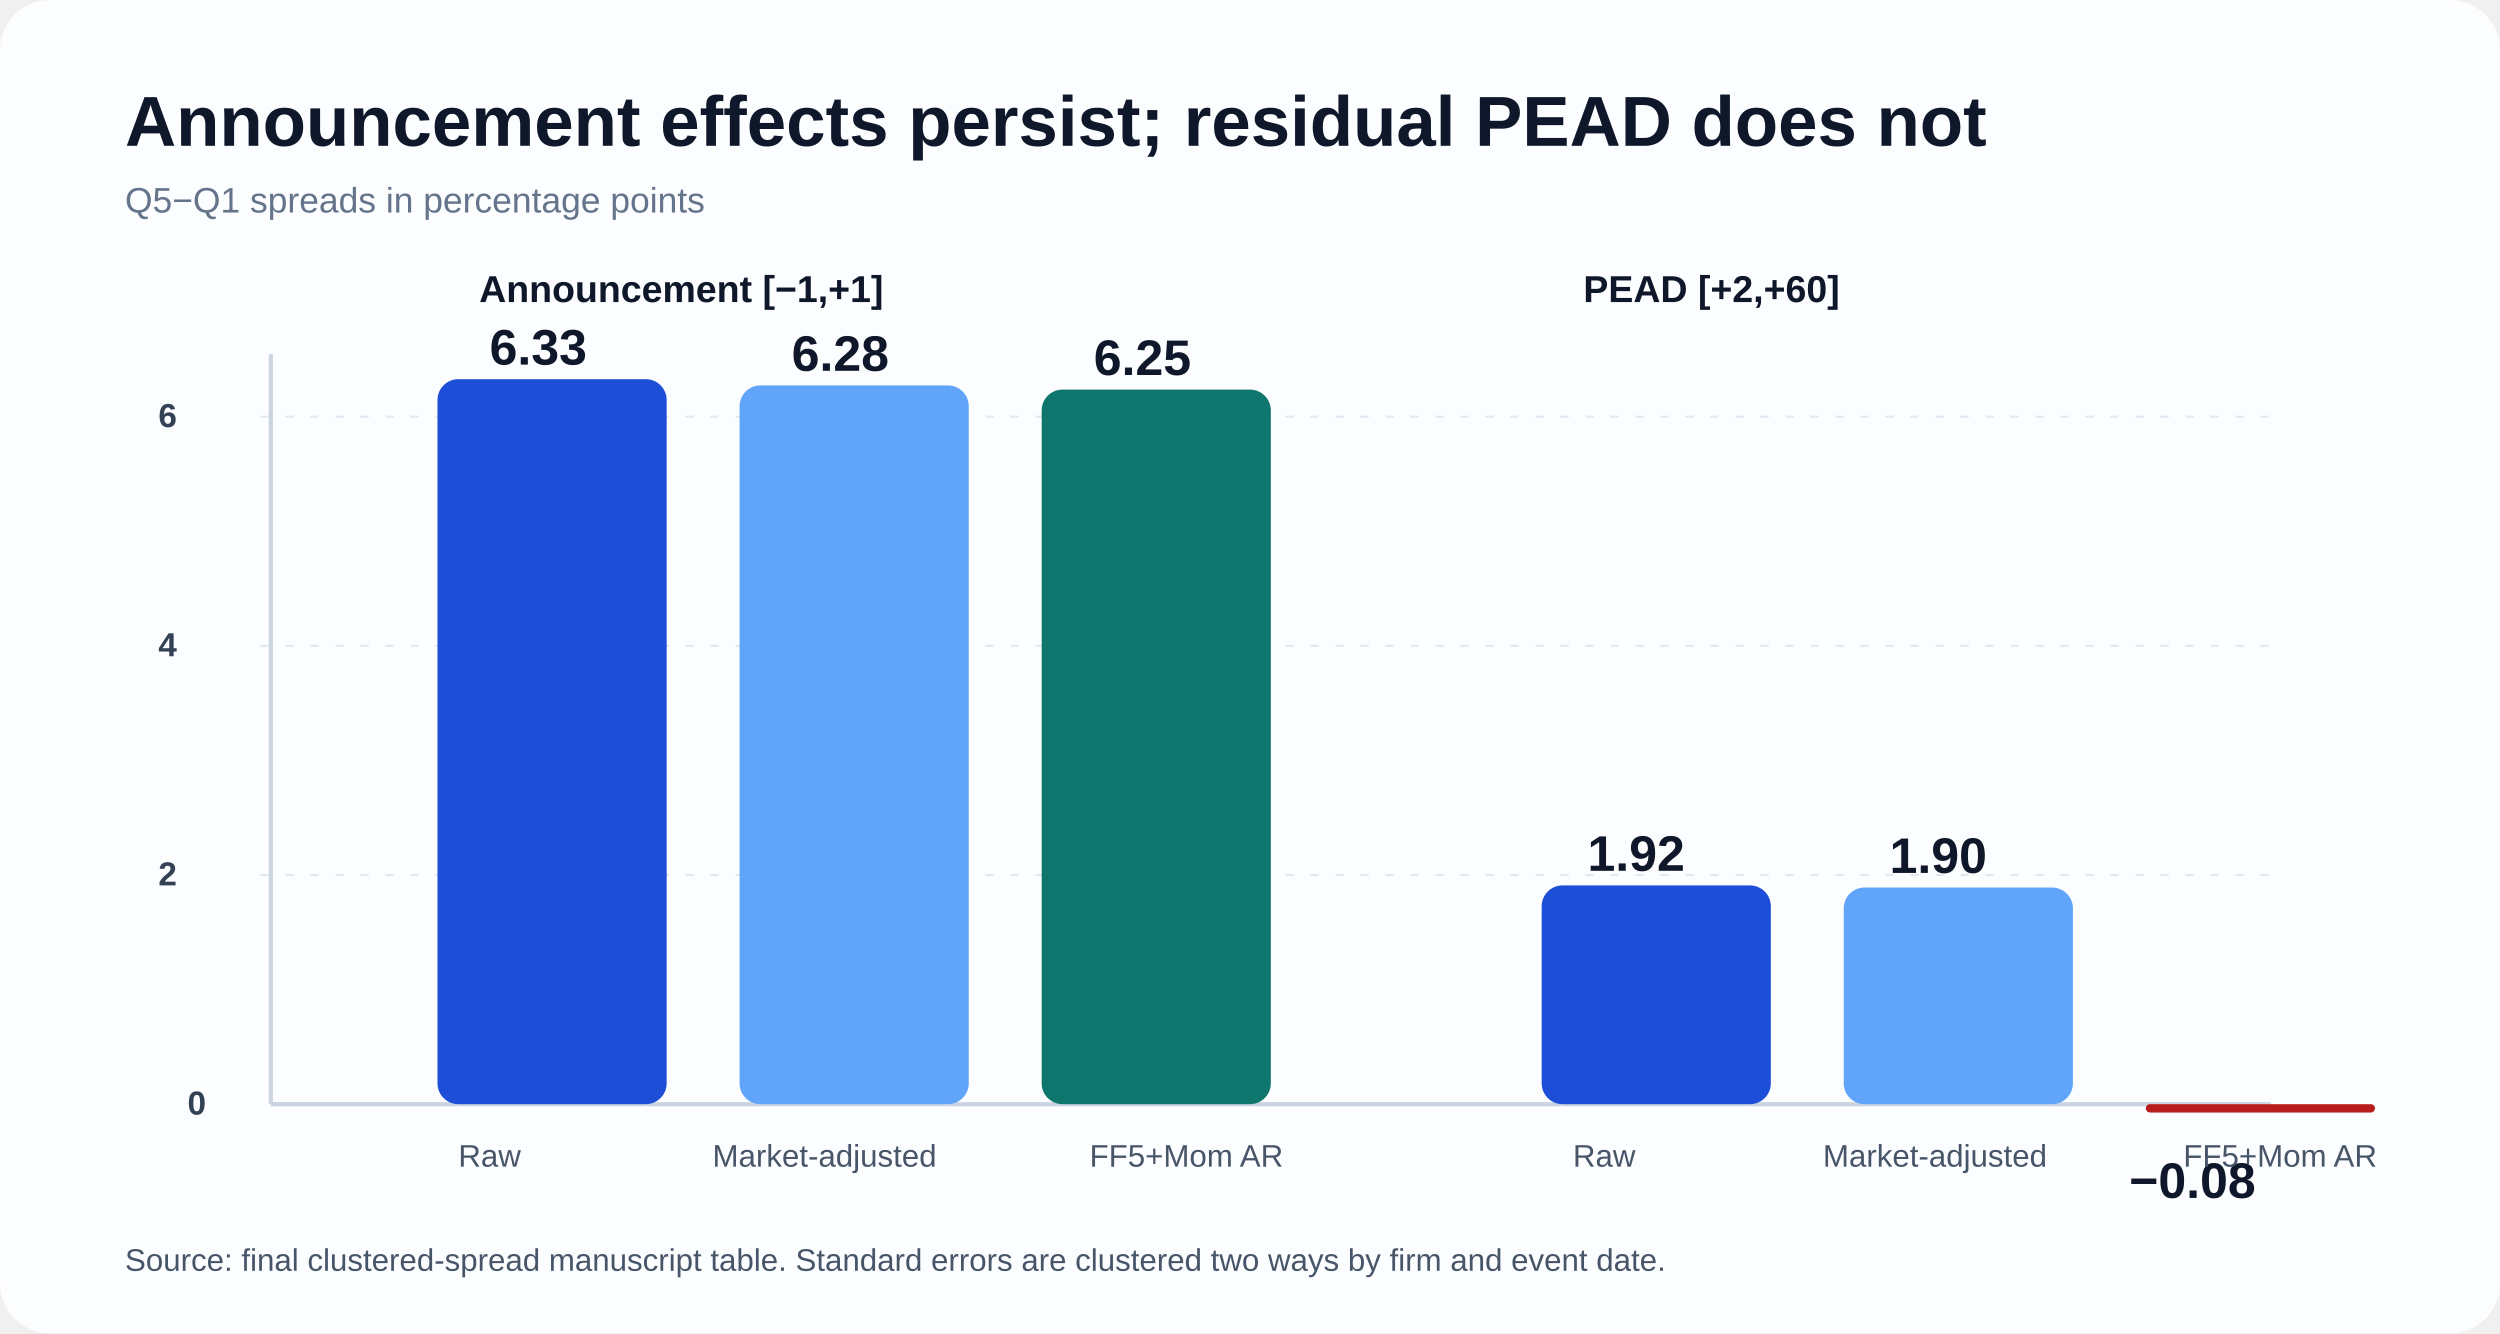
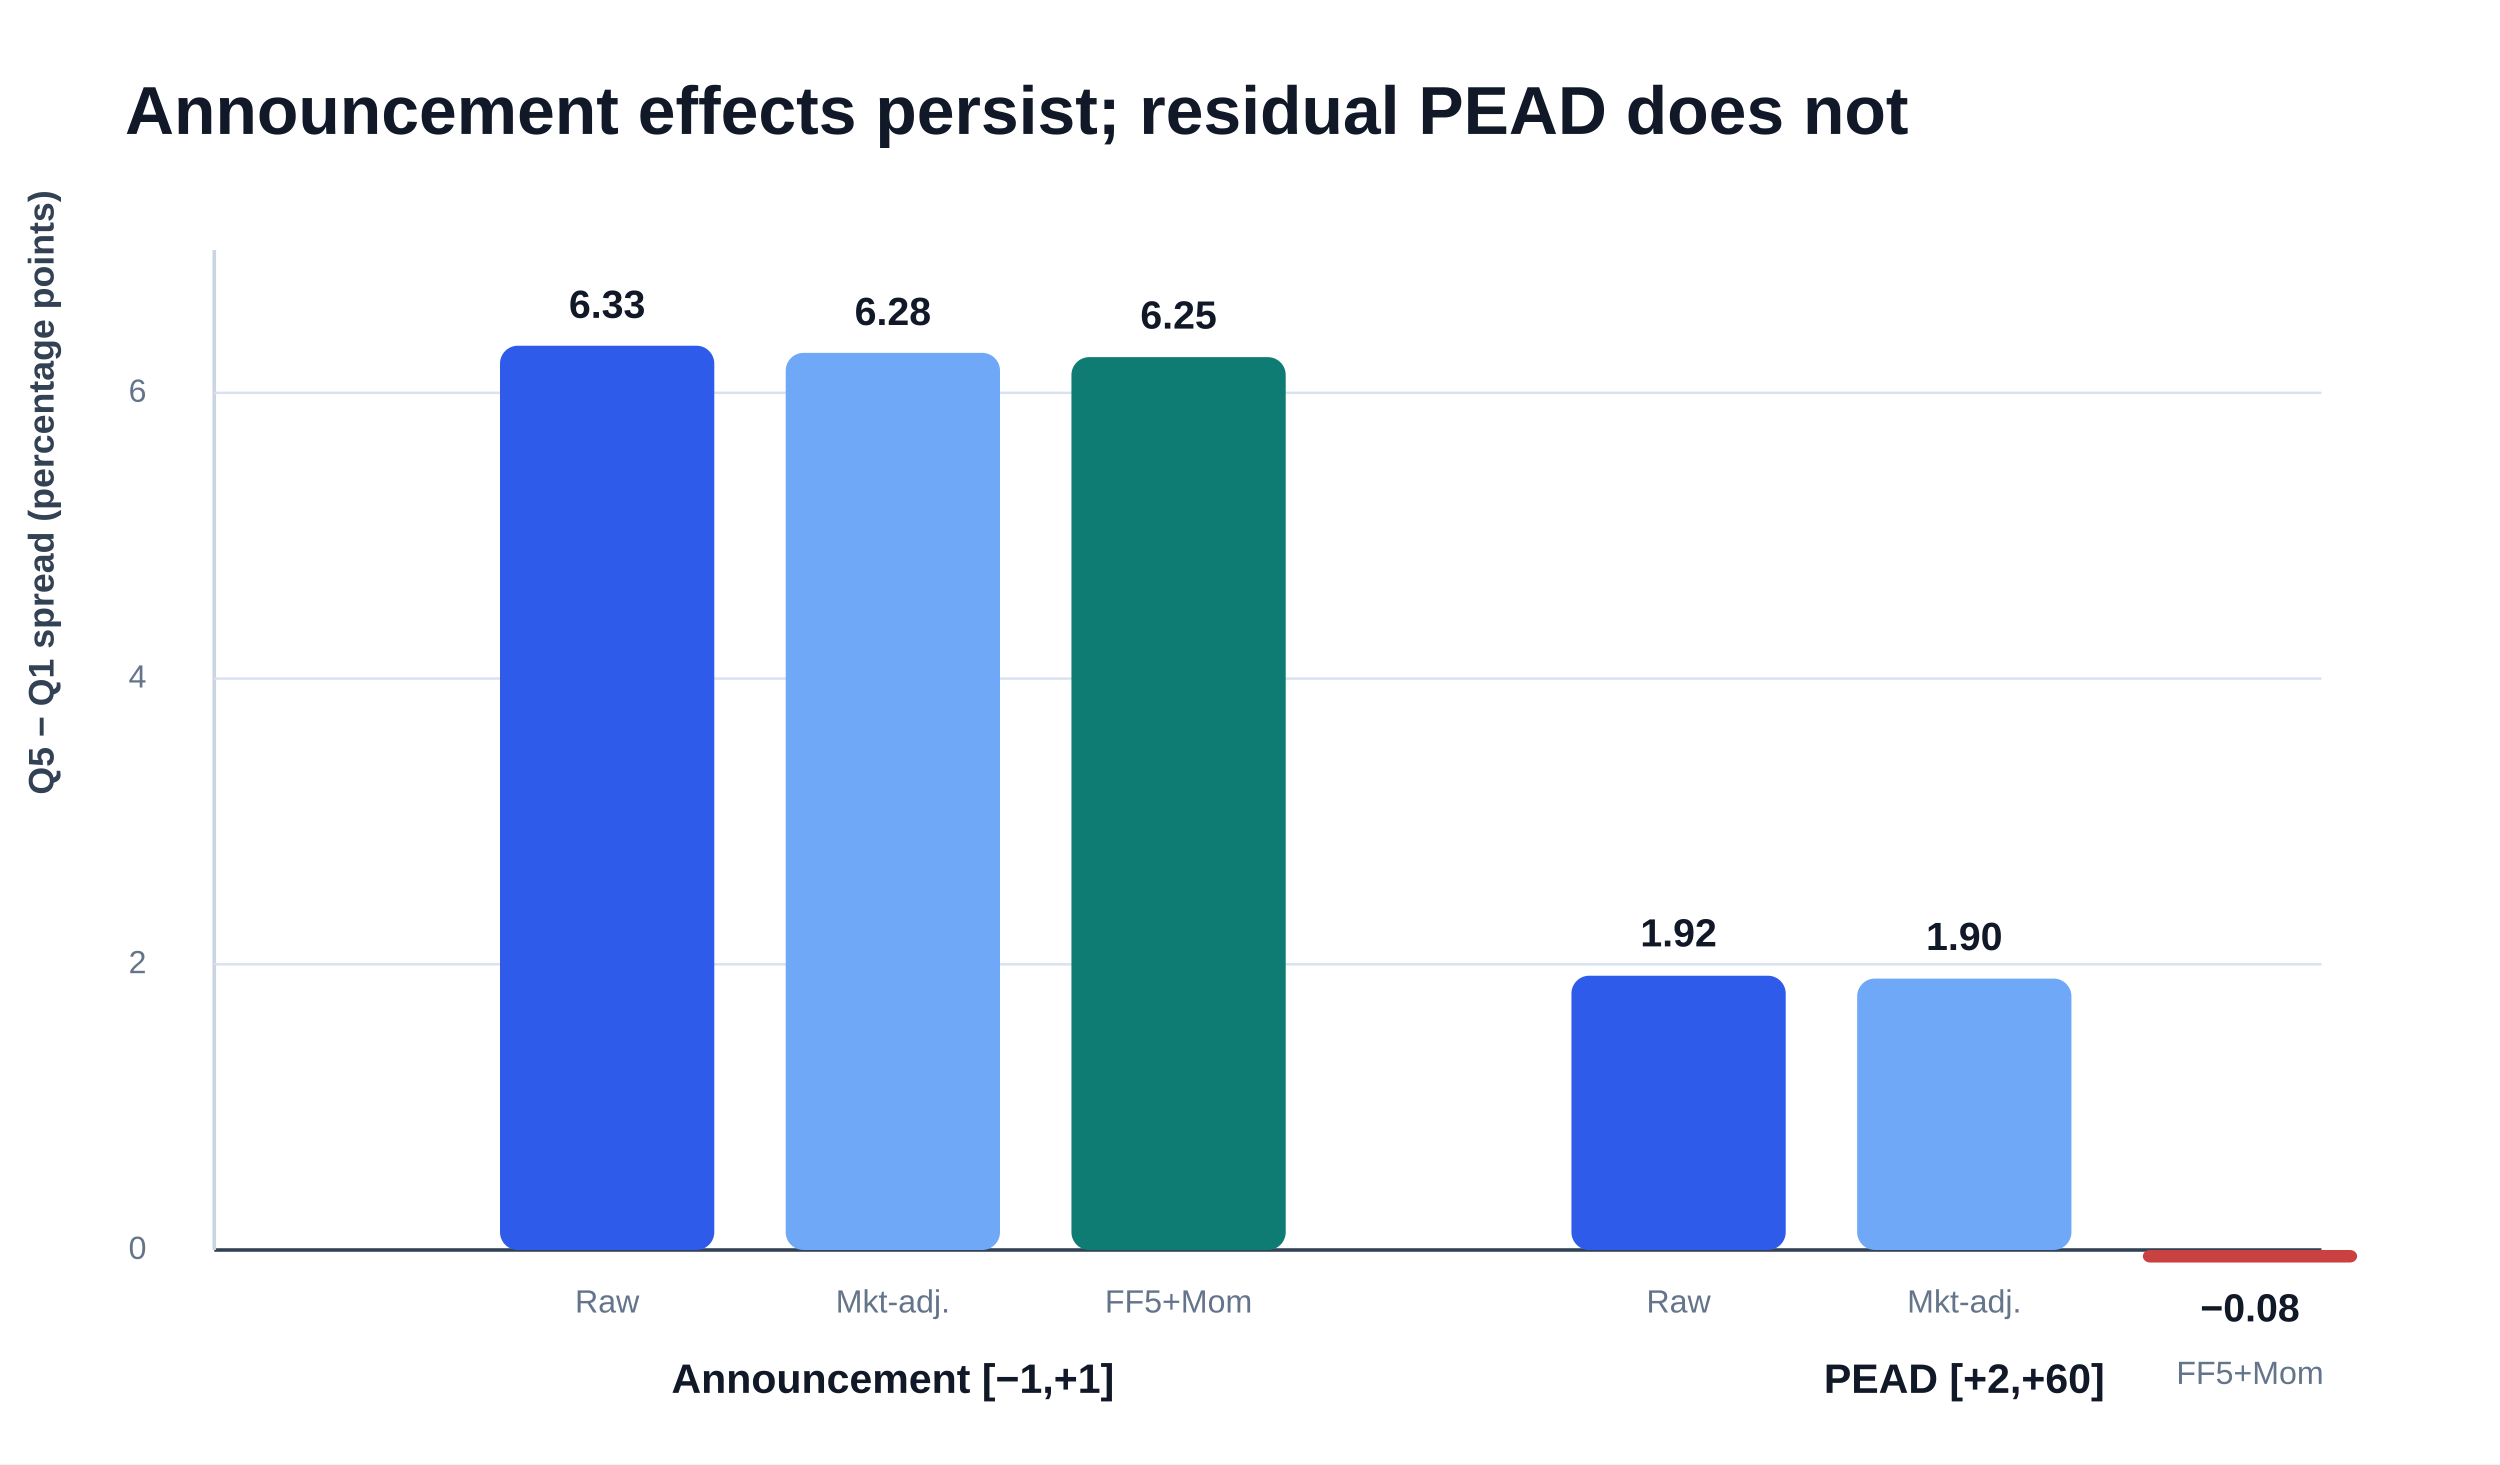
- <svg xmlns="http://www.w3.org/2000/svg" width="1200" height="640" viewBox="0 0 1200 640" role="img" aria-labelledby="title desc">
+ <svg xmlns="http://www.w3.org/2000/svg" width="1400" height="820" viewBox="0 0 1400 820" role="img" aria-labelledby="title">
  <defs>
    <style>
-       .title{font:700 34px Arial,sans-serif; fill:#0f172a}
-       .subtitle{font:400 17px Arial,sans-serif; fill:#64748b}
-       .axis{font:600 16px Arial,sans-serif; fill:#334155}
-       .label{font:600 18px Arial,sans-serif; fill:#0f172a}
-       .val{font:700 24px Arial,sans-serif; fill:#0f172a}
-       .note{font:400 15px Arial,sans-serif; fill:#475569}
-     </style>
+ .title{font:700 38px Arial,sans-serif;fill:#111827}
+ .axis{font:600 20px Arial,sans-serif;fill:#334155}
+ .tick{font:500 18px Arial,sans-serif;fill:#64748B}
+ .group{font:700 23px Arial,sans-serif;fill:#111827}
+ .value{font:700 22px Arial,sans-serif;fill:#111827}
+ .legend{font:600 19px Arial,sans-serif;fill:#334155}
+ </style>
  </defs>
-   <rect width="1200" height="640" rx="24" fill="#fcfdff" />
-   <text x="60" y="70" class="title">Announcement effects persist; residual PEAD does not</text>
-   <text x="60" y="102" class="subtitle">Q5−Q1 spreads in percentage points</text>
-   <line x1="130" y1="530" x2="1090" y2="530" stroke="#cbd5e1" stroke-width="2" />
-   <line x1="130" y1="170" x2="130" y2="530" stroke="#cbd5e1" stroke-width="2" />
-   <text x="90" y="535" class="axis">0</text>
-   <text x="76" y="425" class="axis">2</text>
-   <text x="76" y="315" class="axis">4</text>
-   <text x="76" y="205" class="axis">6</text>
-   <line x1="125" y1="420" x2="1090" y2="420" stroke="#e2e8f0" stroke-dasharray="4 8" />
-   <line x1="125" y1="310" x2="1090" y2="310" stroke="#e2e8f0" stroke-dasharray="4 8" />
-   <line x1="125" y1="200" x2="1090" y2="200" stroke="#e2e8f0" stroke-dasharray="4 8" />
-   <text x="230" y="145" class="label">Announcement [−1,+1]</text>
-   <rect x="210" y="182" width="110" height="348" rx="10" fill="#1d4ed8" />
-   <rect x="355" y="185" width="110" height="345" rx="10" fill="#60a5fa" />
-   <rect x="500" y="187" width="110" height="343" rx="10" fill="#0f766e" />
-   <text x="235" y="175" class="val">6.33</text>
-   <text x="380" y="178" class="val">6.28</text>
-   <text x="525" y="180" class="val">6.25</text>
-   <text x="220" y="560" class="note">Raw</text>
-   <text x="342" y="560" class="note">Market-adjusted</text>
-   <text x="523" y="560" class="note">FF5+Mom AR</text>
-   <text x="760" y="145" class="label">PEAD [+2,+60]</text>
-   <rect x="740" y="425" width="110" height="105" rx="10" fill="#1d4ed8" />
-   <rect x="885" y="426" width="110" height="104" rx="10" fill="#60a5fa" />
-   <rect x="1030" y="530" width="110" height="4" rx="2" fill="#b91c1c" />
-   <text x="762" y="418" class="val">1.92</text>
-   <text x="907" y="419" class="val">1.90</text>
-   <text x="1022" y="575" class="val" fill="#b91c1c">−0.08</text>
-   <text x="755" y="560" class="note">Raw</text>
-   <text x="875" y="560" class="note">Market-adjusted</text>
-   <text x="1048" y="560" class="note">FF5+Mom AR</text>
-   <text x="60" y="610" class="note">Source: final clustered-spread manuscript table. Standard errors are clustered two ways by firm and event date.</text>
+   <rect width="1400" height="820" fill="#ffffff" />
+   <text x="70" y="75" class="title">Announcement effects persist; residual PEAD does not</text>
+   <g transform="translate(120,140)">
+     <line x1="0" y1="560" x2="1180" y2="560" stroke="#334155" stroke-width="2" />
+     <line x1="0" y1="0" x2="0" y2="560" stroke="#CBD5E1" stroke-width="2" />
+     <g stroke="#D9E2EF" stroke-width="1.4">
+       <line x1="0" y1="80" x2="1180" y2="80" />
+       <line x1="0" y1="240" x2="1180" y2="240" />
+       <line x1="0" y1="400" x2="1180" y2="400" />
+     </g>
+     <text x="-48" y="565" class="tick">0</text>
+     <text x="-48" y="405" class="tick">2</text>
+     <text x="-48" y="245" class="tick">4</text>
+     <text x="-48" y="85" class="tick">6</text>
+     <text x="-90" y="305" class="axis" transform="rotate(-90 -90 305)">Q5 − Q1 spread (percentage points)</text>
+     <rect x="160" y="53.6" width="120" height="506.4" rx="10" fill="#2F5BEA" />
+     <rect x="320" y="57.6" width="120" height="502.4" rx="10" fill="#6EA8F7" />
+     <rect x="480" y="60.0" width="120" height="500.0" rx="10" fill="#0F7C74" />
+     <text x="220" y="38" class="value" text-anchor="middle">6.33</text>
+     <text x="380" y="42" class="value" text-anchor="middle">6.28</text>
+     <text x="540" y="44" class="value" text-anchor="middle">6.25</text>
+     <rect x="760" y="406.4" width="120" height="153.6" rx="10" fill="#2F5BEA" />
+     <rect x="920" y="408.0" width="120" height="152.0" rx="10" fill="#6EA8F7" />
+     <rect x="1080" y="560" width="120" height="7" rx="4" fill="#C94141" />
+     <text x="820" y="390" class="value" text-anchor="middle">1.92</text>
+     <text x="980" y="392" class="value" text-anchor="middle">1.90</text>
+     <text x="1140" y="600" class="value" text-anchor="middle">−0.08</text>
+     <text x="380" y="640" class="group" text-anchor="middle">Announcement [−1,+1]</text>
+     <text x="980" y="640" class="group" text-anchor="middle">PEAD [+2,+60]</text>
+     <text x="220" y="595" class="tick" text-anchor="middle">Raw</text>
+     <text x="380" y="595" class="tick" text-anchor="middle">Mkt-adj.</text>
+     <text x="540" y="595" class="tick" text-anchor="middle">FF5+Mom</text>
+     <text x="820" y="595" class="tick" text-anchor="middle">Raw</text>
+     <text x="980" y="595" class="tick" text-anchor="middle">Mkt-adj.</text>
+     <text x="1140" y="635" class="tick" text-anchor="middle">FF5+Mom</text>
+   </g>
</svg>
